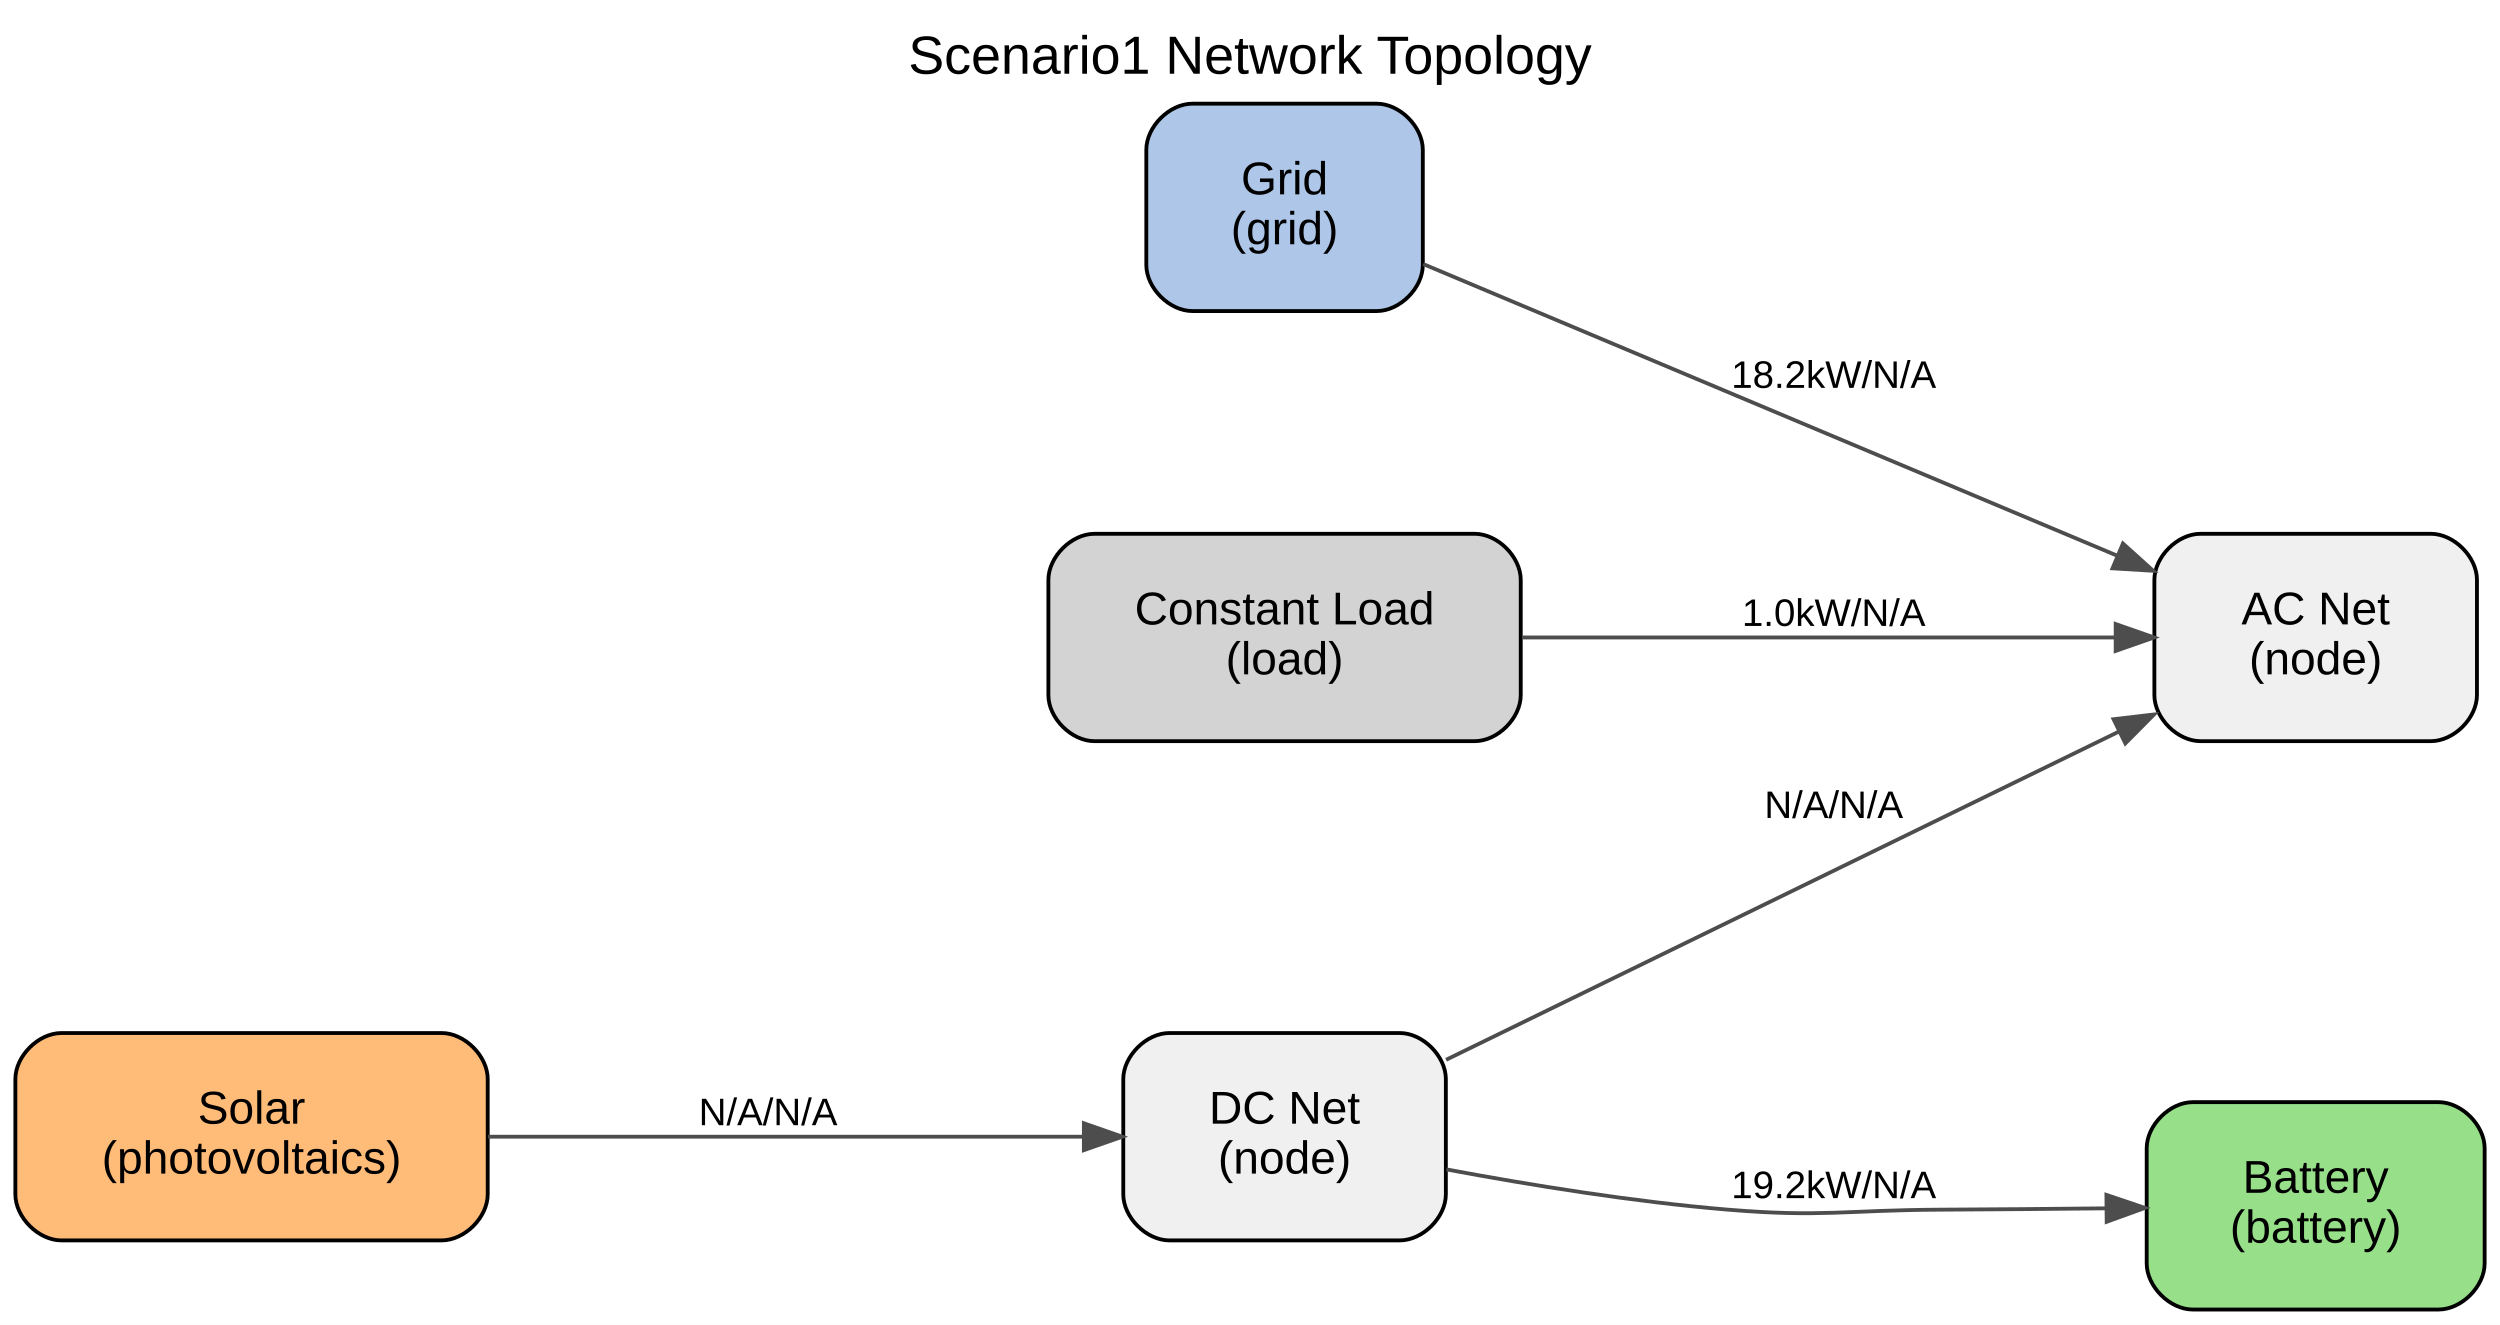
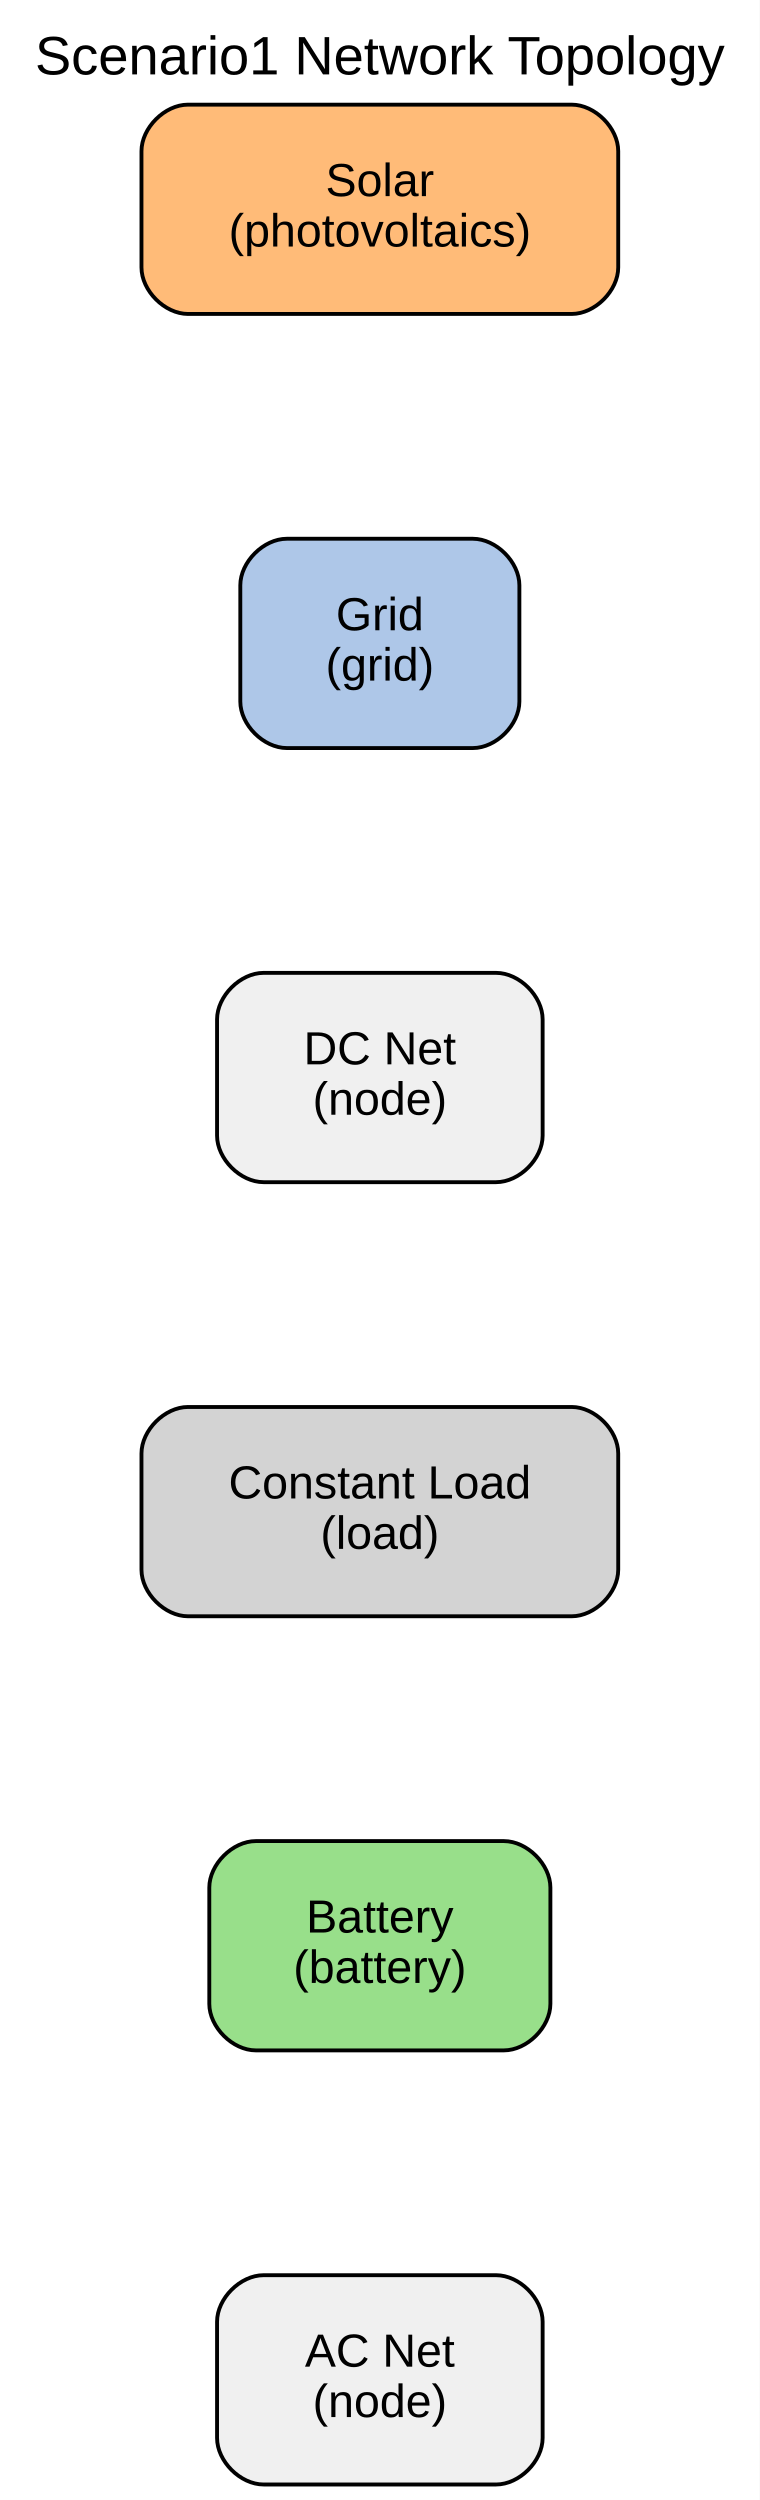
- <svg xmlns="http://www.w3.org/2000/svg" width="651pt" height="345pt" viewBox="0.00 0.00 651.00 345.00">
-   <g id="graph0" class="graph" transform="scale(1 1) rotate(0) translate(4 341)">
-     <polygon fill="white" stroke="transparent" points="-4,4 -4,-341 647,-341 647,4 -4,4" />
-     <text text-anchor="middle" x="321.5" y="-321.8" font-family="Arial" font-size="14.00">Scenario1 Network Topology</text>
+ <svg xmlns="http://www.w3.org/2000/svg" width="196pt" height="645pt" viewBox="0.00 0.00 196.00 645.00">
+   <g id="graph0" class="graph" transform="scale(1 1) rotate(0) translate(4 641)">
+     <polygon fill="white" stroke="transparent" points="-4,4 -4,-641 192,-641 192,4 -4,4" />
+     <text text-anchor="middle" x="94" y="-621.8" font-family="Arial" font-size="14.00">Scenario1 Network Topology</text>
    <g id="node1" class="node">
-       <path fill="#f0f0f0" stroke="black" d="M629,-202C629,-202 569,-202 569,-202 563,-202 557,-196 557,-190 557,-190 557,-160 557,-160 557,-154 563,-148 569,-148 569,-148 629,-148 629,-148 635,-148 641,-154 641,-160 641,-160 641,-190 641,-190 641,-196 635,-202 629,-202" />
-       <text text-anchor="middle" x="599" y="-178.4" font-family="Arial" font-size="12.00">AC Net</text>
-       <text text-anchor="middle" x="599" y="-165.4" font-family="Arial" font-size="12.00">(node)</text>
+       <path fill="#f0f0f0" stroke="black" d="M124,-54C124,-54 64,-54 64,-54 58,-54 52,-48 52,-42 52,-42 52,-12 52,-12 52,-6 58,0 64,0 64,0 124,0 124,0 130,0 136,-6 136,-12 136,-12 136,-42 136,-42 136,-48 130,-54 124,-54" />
+       <text text-anchor="middle" x="94" y="-30.4" font-family="Arial" font-size="12.00">AC Net</text>
+       <text text-anchor="middle" x="94" y="-17.4" font-family="Arial" font-size="12.00">(node)</text>
    </g>
    <g id="node2" class="node">
-       <path fill="#98df8a" stroke="black" d="M631,-54C631,-54 567,-54 567,-54 561,-54 555,-48 555,-42 555,-42 555,-12 555,-12 555,-6 561,0 567,0 567,0 631,0 631,0 637,0 643,-6 643,-12 643,-12 643,-42 643,-42 643,-48 637,-54 631,-54" />
-       <text text-anchor="middle" x="599" y="-30.4" font-family="Arial" font-size="12.00">Battery</text>
-       <text text-anchor="middle" x="599" y="-17.4" font-family="Arial" font-size="12.00">(battery)</text>
+       <path fill="#98df8a" stroke="black" d="M126,-166C126,-166 62,-166 62,-166 56,-166 50,-160 50,-154 50,-154 50,-124 50,-124 50,-118 56,-112 62,-112 62,-112 126,-112 126,-112 132,-112 138,-118 138,-124 138,-124 138,-154 138,-154 138,-160 132,-166 126,-166" />
+       <text text-anchor="middle" x="94" y="-142.4" font-family="Arial" font-size="12.00">Battery</text>
+       <text text-anchor="middle" x="94" y="-129.4" font-family="Arial" font-size="12.00">(battery)</text>
    </g>
    <g id="node3" class="node">
-       <path fill="#d3d3d3" stroke="black" d="M380,-202C380,-202 281,-202 281,-202 275,-202 269,-196 269,-190 269,-190 269,-160 269,-160 269,-154 275,-148 281,-148 281,-148 380,-148 380,-148 386,-148 392,-154 392,-160 392,-160 392,-190 392,-190 392,-196 386,-202 380,-202" />
-       <text text-anchor="middle" x="330.5" y="-178.4" font-family="Arial" font-size="12.00">Constant Load</text>
-       <text text-anchor="middle" x="330.5" y="-165.4" font-family="Arial" font-size="12.00">(load)</text>
-     </g>
-     <g id="edge4" class="edge">
-       <path fill="none" stroke="#4d4d4d" d="M392.31,-175C438.95,-175 502.62,-175 546.71,-175" />
-       <polygon fill="#4d4d4d" stroke="#4d4d4d" points="546.92,-178.5 556.92,-175 546.92,-171.5 546.92,-178.5" />
-       <text text-anchor="middle" x="473.5" y="-178" font-family="Arial" font-size="10.00">1.0kW/N/A</text>
+       <path fill="#d3d3d3" stroke="black" d="M143.5,-278C143.5,-278 44.5,-278 44.5,-278 38.5,-278 32.5,-272 32.5,-266 32.5,-266 32.5,-236 32.5,-236 32.5,-230 38.5,-224 44.5,-224 44.5,-224 143.5,-224 143.5,-224 149.5,-224 155.5,-230 155.5,-236 155.5,-236 155.5,-266 155.5,-266 155.5,-272 149.5,-278 143.5,-278" />
+       <text text-anchor="middle" x="94" y="-254.4" font-family="Arial" font-size="12.00">Constant Load</text>
+       <text text-anchor="middle" x="94" y="-241.4" font-family="Arial" font-size="12.00">(load)</text>
    </g>
    <g id="node4" class="node">
-       <path fill="#f0f0f0" stroke="black" d="M360.5,-72C360.5,-72 300.5,-72 300.5,-72 294.5,-72 288.5,-66 288.5,-60 288.5,-60 288.5,-30 288.5,-30 288.5,-24 294.5,-18 300.5,-18 300.5,-18 360.5,-18 360.5,-18 366.5,-18 372.5,-24 372.5,-30 372.5,-30 372.5,-60 372.5,-60 372.5,-66 366.5,-72 360.5,-72" />
-       <text text-anchor="middle" x="330.5" y="-48.4" font-family="Arial" font-size="12.00">DC Net</text>
-       <text text-anchor="middle" x="330.5" y="-35.4" font-family="Arial" font-size="12.00">(node)</text>
-     </g>
-     <g id="edge1" class="edge">
-       <path fill="none" stroke="#4d4d4d" d="M372.56,-65.03C419.7,-88.03 497.05,-125.76 547.75,-150.49" />
-       <polygon fill="#4d4d4d" stroke="#4d4d4d" points="546.37,-153.71 556.9,-154.95 549.44,-147.42 546.37,-153.71" />
-       <text text-anchor="middle" x="473.5" y="-128" font-family="Arial" font-size="10.00">N/A/N/A</text>
-     </g>
-     <g id="edge2" class="edge">
-       <path fill="none" stroke="#4d4d4d" d="M372.63,-36.49C394.35,-32.43 421.5,-28.02 446,-26 470.36,-23.99 476.56,-25.87 501,-26 515.09,-26.07 530.34,-26.2 544.48,-26.35" />
-       <polygon fill="#4d4d4d" stroke="#4d4d4d" points="544.51,-29.85 554.54,-26.46 544.58,-22.85 544.51,-29.85" />
-       <text text-anchor="middle" x="473.5" y="-29" font-family="Arial" font-size="10.00">19.2kW/N/A</text>
+       <path fill="#f0f0f0" stroke="black" d="M124,-390C124,-390 64,-390 64,-390 58,-390 52,-384 52,-378 52,-378 52,-348 52,-348 52,-342 58,-336 64,-336 64,-336 124,-336 124,-336 130,-336 136,-342 136,-348 136,-348 136,-378 136,-378 136,-384 130,-390 124,-390" />
+       <text text-anchor="middle" x="94" y="-366.4" font-family="Arial" font-size="12.00">DC Net</text>
+       <text text-anchor="middle" x="94" y="-353.4" font-family="Arial" font-size="12.00">(node)</text>
    </g>
    <g id="node5" class="node">
-       <path fill="#aec7e8" stroke="black" d="M354.5,-314C354.5,-314 306.5,-314 306.5,-314 300.5,-314 294.5,-308 294.5,-302 294.5,-302 294.5,-272 294.5,-272 294.5,-266 300.5,-260 306.5,-260 306.5,-260 354.5,-260 354.5,-260 360.5,-260 366.5,-266 366.5,-272 366.5,-272 366.5,-302 366.5,-302 366.5,-308 360.5,-314 354.5,-314" />
-       <text text-anchor="middle" x="330.5" y="-290.4" font-family="Arial" font-size="12.00">Grid</text>
-       <text text-anchor="middle" x="330.5" y="-277.4" font-family="Arial" font-size="12.00">(grid)</text>
-     </g>
-     <g id="edge3" class="edge">
-       <path fill="none" stroke="#4d4d4d" d="M366.61,-272.24C412.79,-252.84 494.23,-218.61 547.14,-196.37" />
-       <polygon fill="#4d4d4d" stroke="#4d4d4d" points="548.81,-199.47 556.68,-192.37 546.1,-193.01 548.81,-199.47" />
-       <text text-anchor="middle" x="473.5" y="-240" font-family="Arial" font-size="10.00">18.2kW/N/A</text>
+       <path fill="#aec7e8" stroke="black" d="M118,-502C118,-502 70,-502 70,-502 64,-502 58,-496 58,-490 58,-490 58,-460 58,-460 58,-454 64,-448 70,-448 70,-448 118,-448 118,-448 124,-448 130,-454 130,-460 130,-460 130,-490 130,-490 130,-496 124,-502 118,-502" />
+       <text text-anchor="middle" x="94" y="-478.4" font-family="Arial" font-size="12.00">Grid</text>
+       <text text-anchor="middle" x="94" y="-465.4" font-family="Arial" font-size="12.00">(grid)</text>
    </g>
    <g id="node6" class="node">
-       <path fill="#ffbb78" stroke="black" d="M111,-72C111,-72 12,-72 12,-72 6,-72 0,-66 0,-60 0,-60 0,-30 0,-30 0,-24 6,-18 12,-18 12,-18 111,-18 111,-18 117,-18 123,-24 123,-30 123,-30 123,-60 123,-60 123,-66 117,-72 111,-72" />
-       <text text-anchor="middle" x="61.5" y="-48.4" font-family="Arial" font-size="12.00">Solar</text>
-       <text text-anchor="middle" x="61.5" y="-35.4" font-family="Arial" font-size="12.00">(photovoltaics)</text>
-     </g>
-     <g id="edge5" class="edge">
-       <path fill="none" stroke="#4d4d4d" d="M123.09,-45C169.81,-45 233.71,-45 277.99,-45" />
-       <polygon fill="#4d4d4d" stroke="#4d4d4d" points="278.24,-48.5 288.24,-45 278.24,-41.5 278.24,-48.5" />
-       <text text-anchor="middle" x="196" y="-48" font-family="Arial" font-size="10.00">N/A/N/A</text>
+       <path fill="#ffbb78" stroke="black" d="M143.5,-614C143.5,-614 44.5,-614 44.5,-614 38.5,-614 32.5,-608 32.5,-602 32.5,-602 32.5,-572 32.5,-572 32.5,-566 38.5,-560 44.5,-560 44.5,-560 143.5,-560 143.5,-560 149.5,-560 155.5,-566 155.5,-572 155.5,-572 155.5,-602 155.5,-602 155.5,-608 149.5,-614 143.5,-614" />
+       <text text-anchor="middle" x="94" y="-590.4" font-family="Arial" font-size="12.00">Solar</text>
+       <text text-anchor="middle" x="94" y="-577.4" font-family="Arial" font-size="12.00">(photovoltaics)</text>
    </g>
  </g>
</svg>
